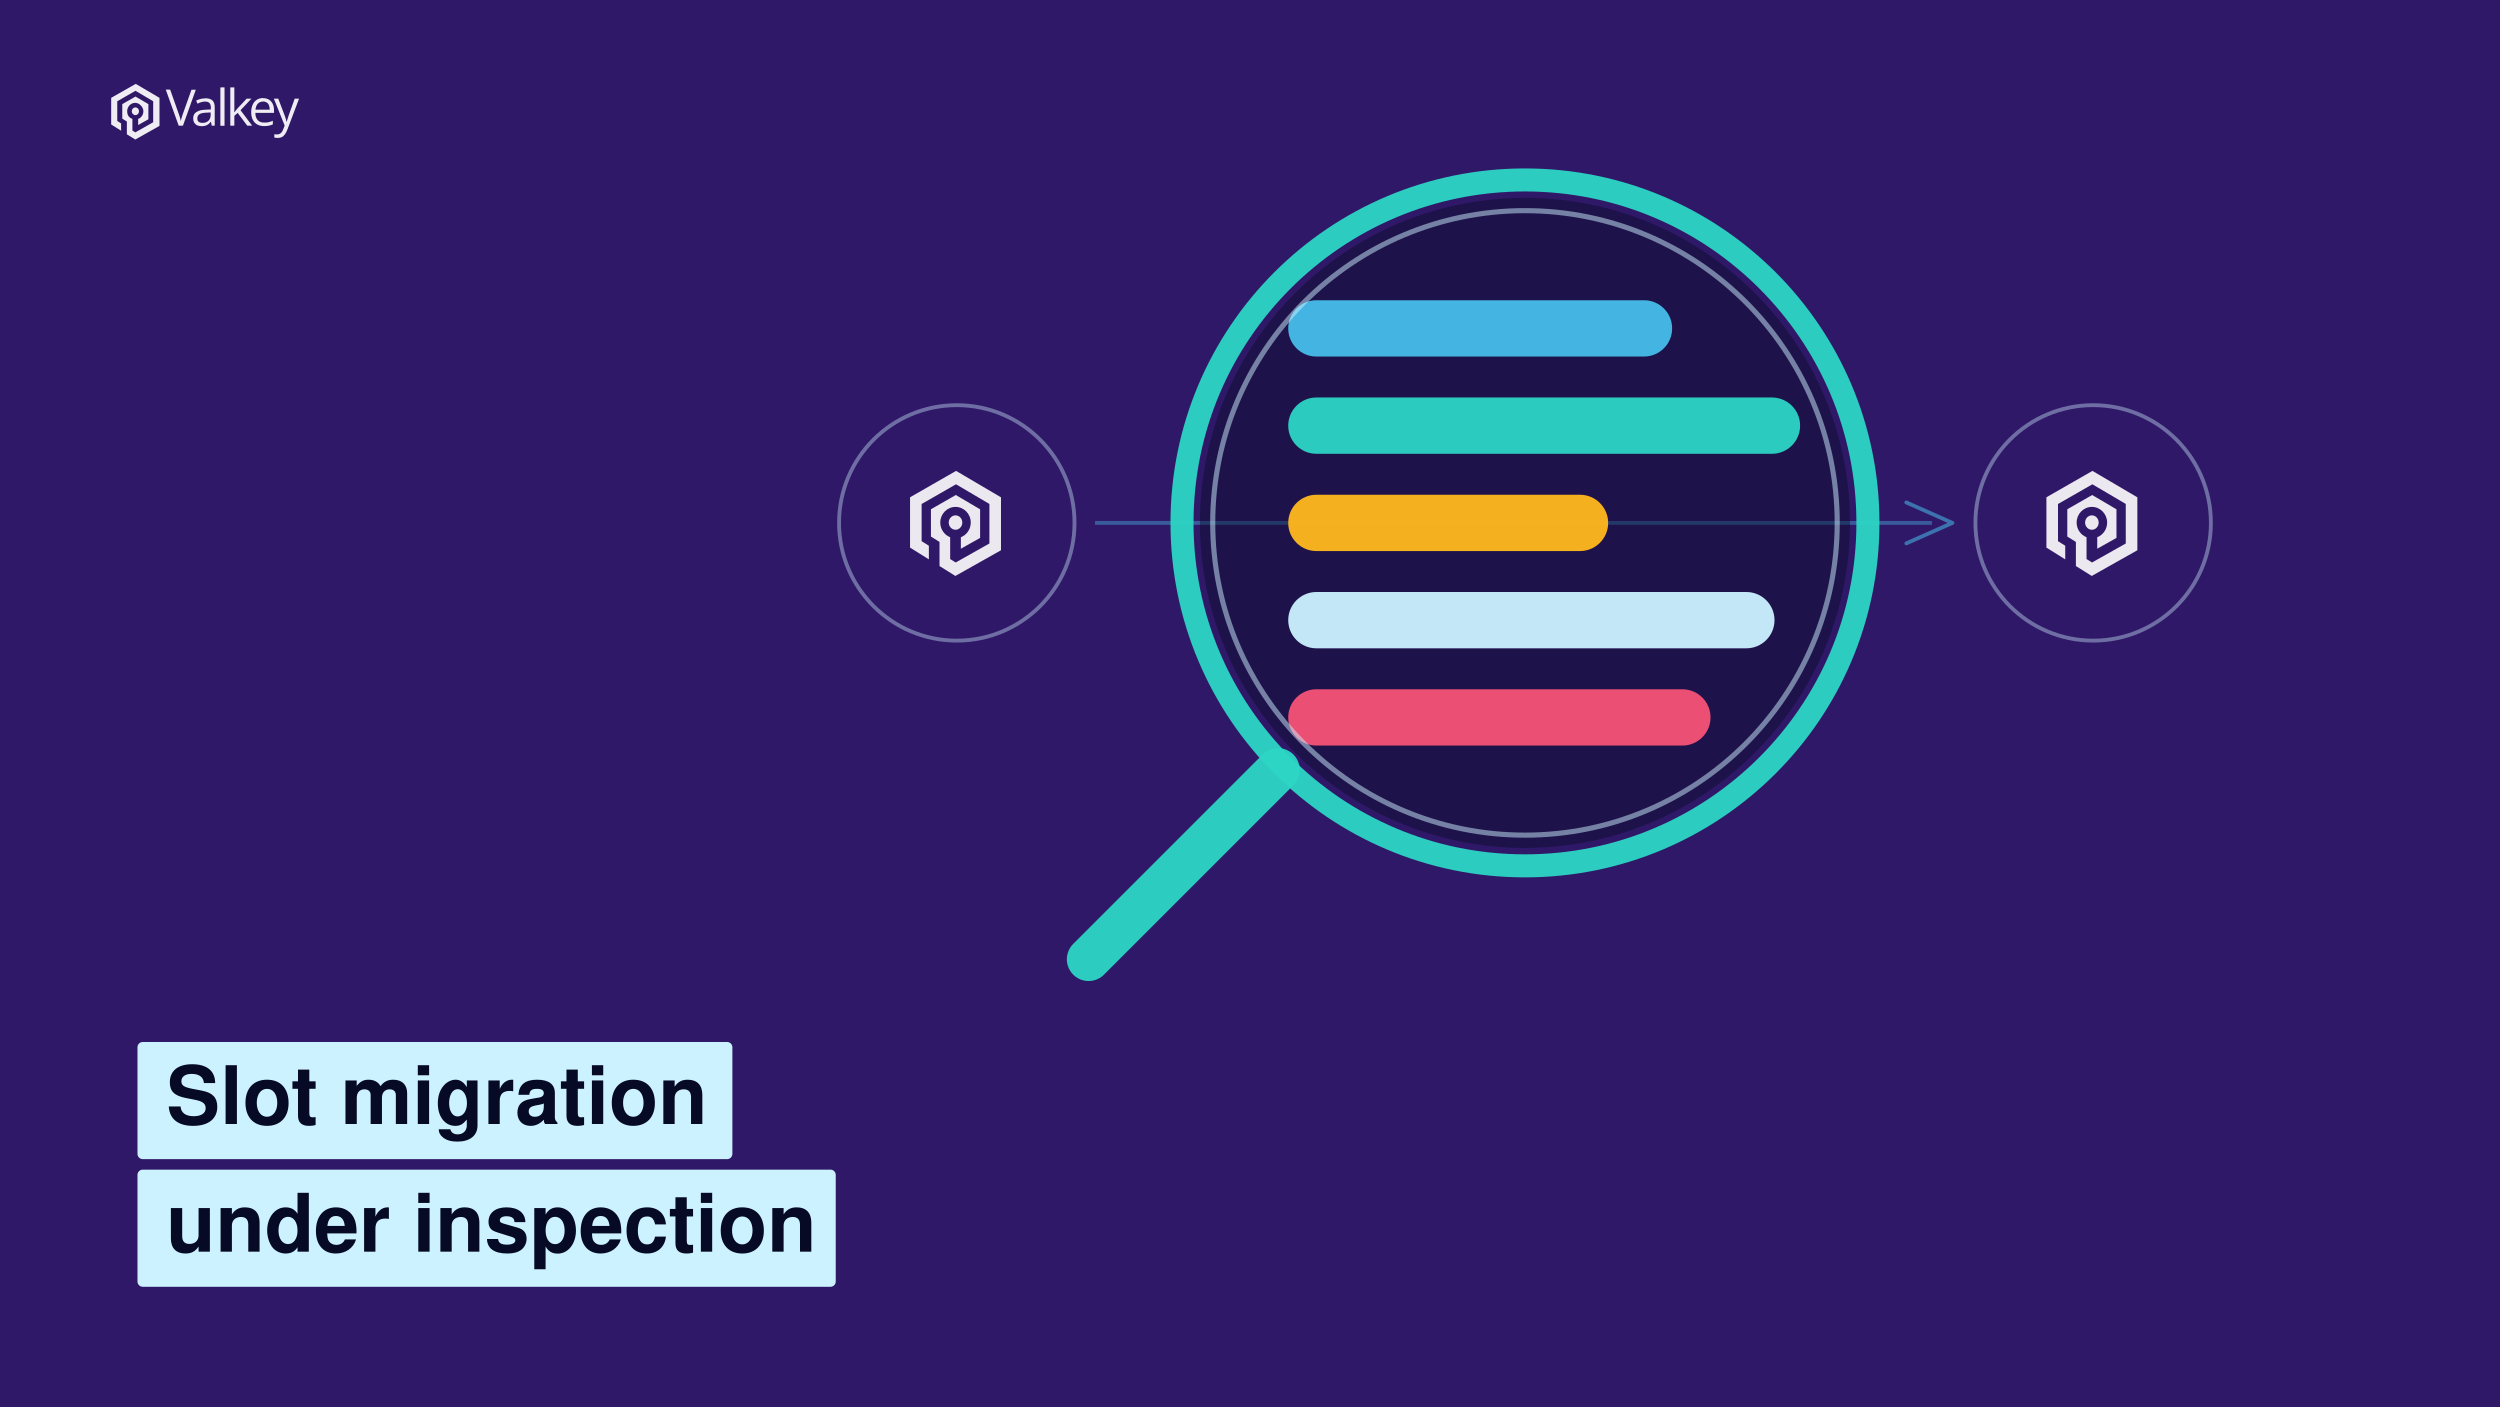
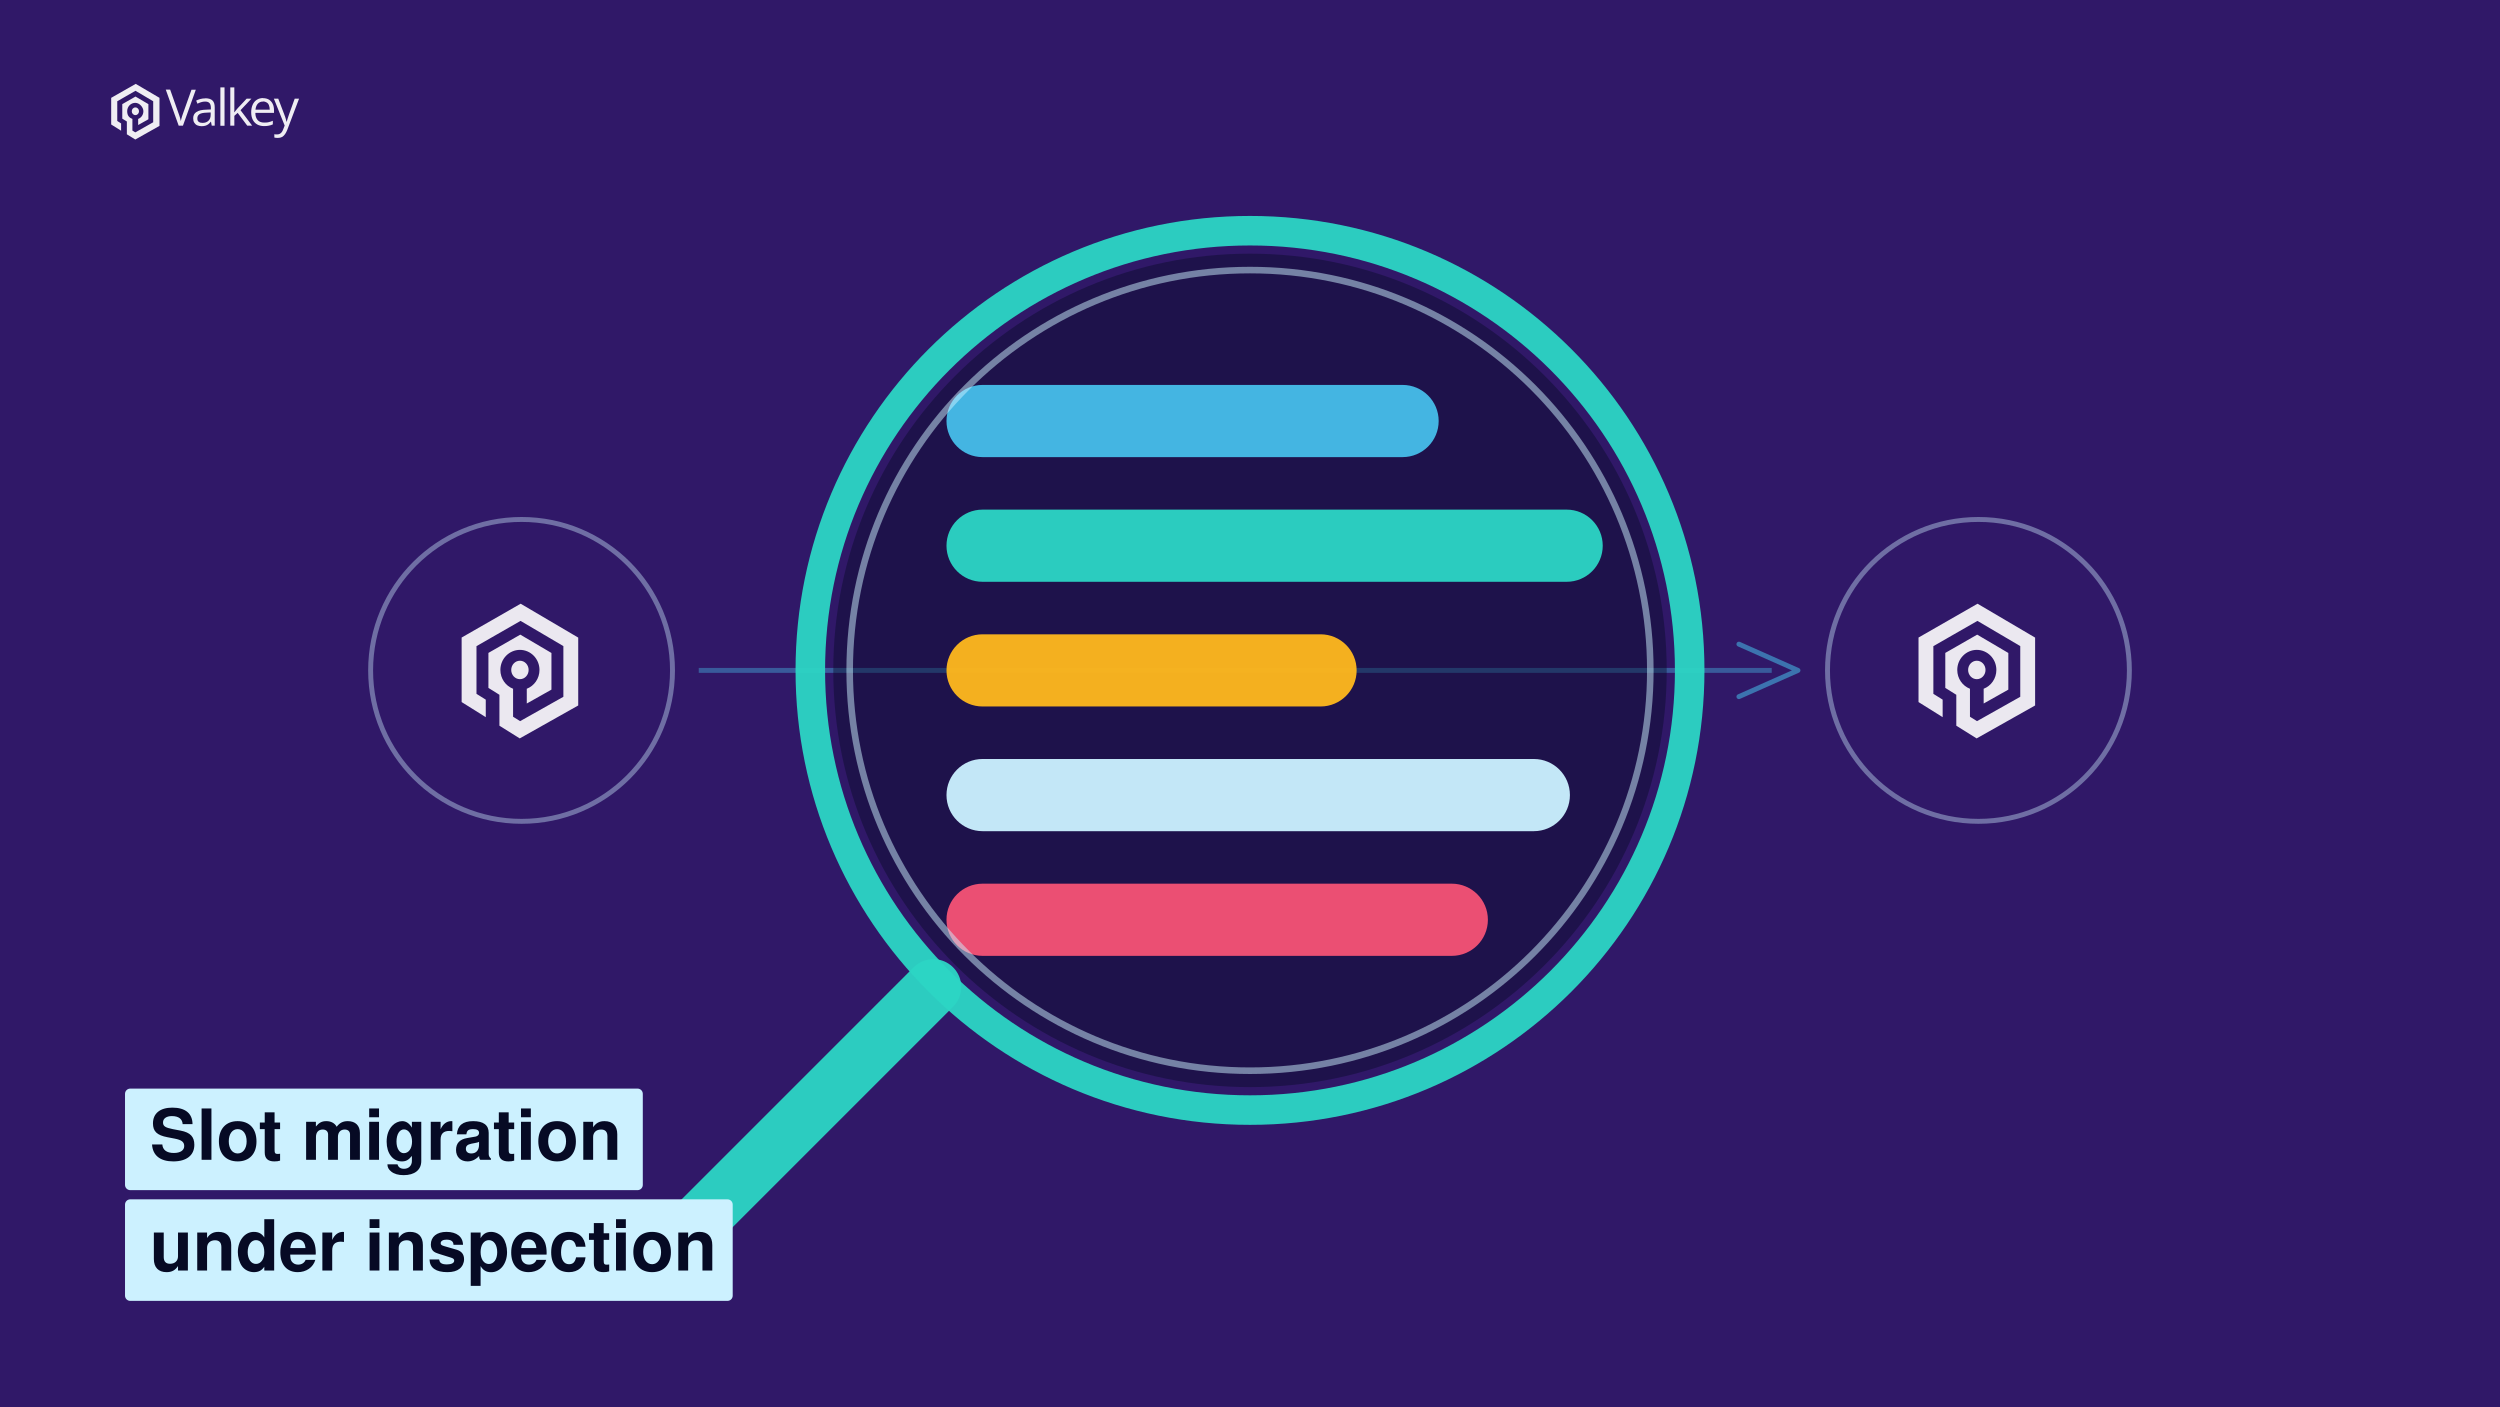
<svg xmlns="http://www.w3.org/2000/svg" width="1920" height="1080" viewBox="198.1 111.4 1523.8 857.1">
  <defs>
    <linearGradient id="sky" x1="0" y1="0" x2="0.32" y2="1">
      <stop offset="0" stop-color="#060A24" />
      <stop offset="0.48" stop-color="#171043" />
      <stop offset="1" stop-color="#301868" />
    </linearGradient>
    <radialGradient id="focus" gradientUnits="userSpaceOnUse" cx="960" cy="520" r="900">
      <stop offset="0" stop-color="#00A3E0" stop-opacity="0.42" />
      <stop offset="0.35" stop-color="#963CBD" stop-opacity="0.20" />
      <stop offset="1" stop-color="#963CBD" stop-opacity="0" />
    </radialGradient>
    <radialGradient id="vignette" gradientUnits="userSpaceOnUse" cx="960" cy="540" r="1180">
      <stop offset="0.5" stop-color="#03040F" stop-opacity="0" />
      <stop offset="1" stop-color="#03040F" stop-opacity="0.8" />
    </radialGradient>
    <radialGradient id="scrim">
      <stop offset="0" stop-color="#060A24" stop-opacity="0.72" />
      <stop offset="0.6" stop-color="#060A24" stop-opacity="0.45" />
      <stop offset="1" stop-color="#060A24" stop-opacity="0" />
    </radialGradient>
    <filter id="grain" x="0" y="0" width="100%" height="100%">
      <feTurbulence type="fractalNoise" baseFrequency="0.85" numOctaves="4" stitchTiles="stitch" />
      <feColorMatrix type="saturate" values="0" />
    </filter>
    <radialGradient id="h-cyan">
      <stop offset="0" stop-color="#46BDE9" stop-opacity="0.75" />
      <stop offset="0.4" stop-color="#46BDE9" stop-opacity="0.22" />
      <stop offset="1" stop-color="#46BDE9" stop-opacity="0" />
    </radialGradient>
    <radialGradient id="h-ice">
      <stop offset="0" stop-color="#CCF1FF" stop-opacity="0.75" />
      <stop offset="0.4" stop-color="#CCF1FF" stop-opacity="0.22" />
      <stop offset="1" stop-color="#CCF1FF" stop-opacity="0" />
    </radialGradient>
    <radialGradient id="h-mint">
      <stop offset="0" stop-color="#2CD5C4" stop-opacity="0.75" />
      <stop offset="0.4" stop-color="#2CD5C4" stop-opacity="0.22" />
      <stop offset="1" stop-color="#2CD5C4" stop-opacity="0" />
    </radialGradient>
    <radialGradient id="h-coral">
      <stop offset="0" stop-color="#F65275" stop-opacity="0.75" />
      <stop offset="0.4" stop-color="#F65275" stop-opacity="0.22" />
      <stop offset="1" stop-color="#F65275" stop-opacity="0" />
    </radialGradient>
    <radialGradient id="h-violet">
      <stop offset="0" stop-color="#963CBD" stop-opacity="0.75" />
      <stop offset="0.4" stop-color="#963CBD" stop-opacity="0.22" />
      <stop offset="1" stop-color="#963CBD" stop-opacity="0" />
    </radialGradient>
    <radialGradient id="h-gold">
      <stop offset="0" stop-color="#FFB81C" stop-opacity="0.75" />
      <stop offset="0.4" stop-color="#FFB81C" stop-opacity="0.22" />
      <stop offset="1" stop-color="#FFB81C" stop-opacity="0" />
    </radialGradient>
    <filter id="blur3" x="-70%" y="-70%" width="240%" height="240%">
      <feGaussianBlur stdDeviation="3" />
    </filter>
    <filter id="blur8" x="-70%" y="-70%" width="240%" height="240%">
      <feGaussianBlur stdDeviation="8" />
    </filter>
    <filter id="blur18" x="-70%" y="-70%" width="240%" height="240%">
      <feGaussianBlur stdDeviation="18" />
    </filter>
    <filter id="blur40" x="-70%" y="-70%" width="240%" height="240%">
      <feGaussianBlur stdDeviation="40" />
    </filter>
  </defs>
  <rect width="1920" height="1080" fill="#301868" />
-   <g transform="translate(378.8 24.5) scale(0.78)">
-     <clipPath id="lensGlass">
-       <circle cx="960" cy="520" r="254" />
-     </clipPath>
-     <g>
-       <circle cx="516" cy="520" r="92" fill="none" stroke="#CCF1FF" stroke-width="3" opacity="0.4" />
-       <g opacity="0.9">
-         <g transform="translate(478.3 477) scale(1.1781)">
-           <path d="M 13.482 60.695 L 0.998 52.884 L 0.998 19.503 L 31.528 2.001 L 61.318 19.532 L 61.318 54.645 L 31.055 71.689 L 20.548 65.116 L 20.548 51.041 L 20.548 49.12 L 14.852 45.556 L 14.852 27.453 L 31.346 17.997 L 47.464 27.482 L 47.464 46.451 L 34.703 53.638 L 34.703 45.999 C 38.529 44.526 41.274 40.739 41.274 36.27 C 41.274 30.511 36.713 25.884 31.158 25.884 C 25.603 25.884 21.042 30.511 21.042 36.27 C 21.042 40.739 23.787 44.526 27.612 45.999 L 27.612 60.474 L 31.261 62.756 L 53.635 50.155 L 53.635 23.925 L 31.477 10.885 L 8.681 23.954 L 8.681 48.629 L 13.482 51.633 L 13.482 60.695 Z M 31.158 31.498 C 33.672 31.498 35.66 33.664 35.66 36.27 C 35.66 38.877 33.672 41.043 31.158 41.043 C 28.644 41.043 26.656 38.877 26.656 36.27 C 26.656 33.664 28.644 31.498 31.158 31.498 Z" fill="#FFFFFF" fill-rule="evenodd" />
-         </g>
-       </g>
-       <circle cx="1404" cy="520" r="92" fill="none" stroke="#CCF1FF" stroke-width="3" opacity="0.4" />
-       <g opacity="0.9">
-         <g transform="translate(1366.3 477) scale(1.1781)">
-           <path d="M 13.482 60.695 L 0.998 52.884 L 0.998 19.503 L 31.528 2.001 L 61.318 19.532 L 61.318 54.645 L 31.055 71.689 L 20.548 65.116 L 20.548 51.041 L 20.548 49.12 L 14.852 45.556 L 14.852 27.453 L 31.346 17.997 L 47.464 27.482 L 47.464 46.451 L 34.703 53.638 L 34.703 45.999 C 38.529 44.526 41.274 40.739 41.274 36.27 C 41.274 30.511 36.713 25.884 31.158 25.884 C 25.603 25.884 21.042 30.511 21.042 36.27 C 21.042 40.739 23.787 44.526 27.612 45.999 L 27.612 60.474 L 31.261 62.756 L 53.635 50.155 L 53.635 23.925 L 31.477 10.885 L 8.681 23.954 L 8.681 48.629 L 13.482 51.633 L 13.482 60.695 Z M 31.158 31.498 C 33.672 31.498 35.66 33.664 35.66 36.27 C 35.66 38.877 33.672 41.043 31.158 41.043 C 28.644 41.043 26.656 38.877 26.656 36.27 C 26.656 33.664 28.644 31.498 31.158 31.498 Z" fill="#FFFFFF" fill-rule="evenodd" />
-         </g>
+   <clipPath id="lensGlass">
+     <circle cx="960" cy="520" r="254" />
+   </clipPath>
+   <g>
+     <circle cx="516" cy="520" r="92" fill="none" stroke="#CCF1FF" stroke-width="3" opacity="0.4" />
+     <g opacity="0.9">
+       <g transform="translate(478.3 477) scale(1.1781)">
+         <path d="M 13.482 60.695 L 0.998 52.884 L 0.998 19.503 L 31.528 2.001 L 61.318 19.532 L 61.318 54.645 L 31.055 71.689 L 20.548 65.116 L 20.548 51.041 L 20.548 49.12 L 14.852 45.556 L 14.852 27.453 L 31.346 17.997 L 47.464 27.482 L 47.464 46.451 L 34.703 53.638 L 34.703 45.999 C 38.529 44.526 41.274 40.739 41.274 36.27 C 41.274 30.511 36.713 25.884 31.158 25.884 C 25.603 25.884 21.042 30.511 21.042 36.27 C 21.042 40.739 23.787 44.526 27.612 45.999 L 27.612 60.474 L 31.261 62.756 L 53.635 50.155 L 53.635 23.925 L 31.477 10.885 L 8.681 23.954 L 8.681 48.629 L 13.482 51.633 L 13.482 60.695 Z M 31.158 31.498 C 33.672 31.498 35.66 33.664 35.66 36.27 C 35.66 38.877 33.672 41.043 31.158 41.043 C 28.644 41.043 26.656 38.877 26.656 36.27 C 26.656 33.664 28.644 31.498 31.158 31.498 Z" fill="#FFFFFF" fill-rule="evenodd" />
      </g>
    </g>
-     <g>
-       <line x1="624" y1="520" x2="1278" y2="520" stroke="#46BDE9" stroke-width="3" opacity="0.4" />
-       <path d="M 1258 504 L 1294 520 L 1258 536" fill="none" stroke="#46BDE9" stroke-width="3" stroke-linecap="round" stroke-linejoin="round" opacity="0.55" />
+     <circle cx="1404" cy="520" r="92" fill="none" stroke="#CCF1FF" stroke-width="3" opacity="0.4" />
+     <g opacity="0.9">
+       <g transform="translate(1366.3 477) scale(1.1781)">
+         <path d="M 13.482 60.695 L 0.998 52.884 L 0.998 19.503 L 31.528 2.001 L 61.318 19.532 L 61.318 54.645 L 31.055 71.689 L 20.548 65.116 L 20.548 51.041 L 20.548 49.12 L 14.852 45.556 L 14.852 27.453 L 31.346 17.997 L 47.464 27.482 L 47.464 46.451 L 34.703 53.638 L 34.703 45.999 C 38.529 44.526 41.274 40.739 41.274 36.27 C 41.274 30.511 36.713 25.884 31.158 25.884 C 25.603 25.884 21.042 30.511 21.042 36.27 C 21.042 40.739 23.787 44.526 27.612 45.999 L 27.612 60.474 L 31.261 62.756 L 53.635 50.155 L 53.635 23.925 L 31.477 10.885 L 8.681 23.954 L 8.681 48.629 L 13.482 51.633 L 13.482 60.695 Z M 31.158 31.498 C 33.672 31.498 35.66 33.664 35.66 36.27 C 35.66 38.877 33.672 41.043 31.158 41.043 C 28.644 41.043 26.656 38.877 26.656 36.27 C 26.656 33.664 28.644 31.498 31.158 31.498 Z" fill="#FFFFFF" fill-rule="evenodd" />
+       </g>
    </g>
-     <line x1="767" y1="713" x2="619" y2="861" stroke="#2CD5C4" stroke-width="34" stroke-linecap="round" opacity="0.95" />
-     <circle cx="960" cy="520" r="254" fill="#060A24" fill-opacity="0.42" />
-     <g clip-path="url(#lensGlass)">
-       <rect x="775" y="346" width="300" height="44" rx="22" fill="#46BDE9" opacity="0.95" />
-       <rect x="775" y="422" width="400" height="44" rx="22" fill="#2CD5C4" opacity="0.95" />
-       <rect x="775" y="498" width="250" height="44" rx="22" fill="#FFB81C" opacity="0.95" />
-       <rect x="775" y="574" width="380" height="44" rx="22" fill="#CCF1FF" opacity="0.95" />
-       <rect x="775" y="650" width="330" height="44" rx="22" fill="#F65275" opacity="0.95" />
-     </g>
-     <circle cx="960" cy="520" r="268" fill="none" stroke="#2CD5C4" stroke-width="18" opacity="0.95" />
-     <circle cx="960" cy="520" r="244" fill="none" stroke="#CCF1FF" stroke-width="4" opacity="0.5" />
  </g>
+   <g>
+     <line x1="624" y1="520" x2="1278" y2="520" stroke="#46BDE9" stroke-width="3" opacity="0.4" />
+     <path d="M 1258 504 L 1294 520 L 1258 536" fill="none" stroke="#46BDE9" stroke-width="3" stroke-linecap="round" stroke-linejoin="round" opacity="0.55" />
+   </g>
+   <line x1="767" y1="713" x2="619" y2="861" stroke="#2CD5C4" stroke-width="34" stroke-linecap="round" opacity="0.95" />
+   <circle cx="960" cy="520" r="254" fill="#060A24" fill-opacity="0.42" />
+   <g clip-path="url(#lensGlass)">
+     <rect x="775" y="346" width="300" height="44" rx="22" fill="#46BDE9" opacity="0.95" />
+     <rect x="775" y="422" width="400" height="44" rx="22" fill="#2CD5C4" opacity="0.95" />
+     <rect x="775" y="498" width="250" height="44" rx="22" fill="#FFB81C" opacity="0.95" />
+     <rect x="775" y="574" width="380" height="44" rx="22" fill="#CCF1FF" opacity="0.95" />
+     <rect x="775" y="650" width="330" height="44" rx="22" fill="#F65275" opacity="0.95" />
+   </g>
+   <circle cx="960" cy="520" r="268" fill="none" stroke="#2CD5C4" stroke-width="18" opacity="0.95" />
+   <circle cx="960" cy="520" r="244" fill="none" stroke="#CCF1FF" stroke-width="4" opacity="0.5" />
  <g opacity="0.92">
    <g transform="translate(262.1 158.6) scale(0.64992)">
      <path d="M15.2,50l-9.4-5.9v-25L28.8,6l22.3,13.1v26.3l-22.7,12.8-7.9-4.9v-12l-4.3-2.7v-13.6l12.4-7.1,12.1,7.1v14.2l-9.6,5.4v-5.7c2.9-1.1,4.9-3.9,4.9-7.3s-3.4-7.8-7.6-7.8-7.6,3.5-7.6,7.8,2.1,6.2,4.9,7.3v10.9l2.7,1.7,16.8-9.5v-19.7l-16.6-9.8-17.1,9.8v18.5l3.6,2.3v6.8ZM28.5,28.1c1.9,0,3.4,1.6,3.4,3.6s-1.5,3.6-3.4,3.6-3.4-1.6-3.4-3.6,1.5-3.6,3.4-3.6Z" fill="#FFFFFF" fill-rule="evenodd" />
      <path d="M85.2,11.4l-12.1,33.8h-4l-12.1-33.8h4.1l7.9,22.3c.3.9.6,1.8.9,2.6.3.8.5,1.6.7,2.4.2.8.4,1.5.5,2.2.2-.7.3-1.4.5-2.2.2-.8.4-1.6.7-2.4.3-.8.6-1.7.9-2.6l7.9-22.2h4.2Z" fill="#FFFFFF" />
      <path d="M94,19.5c3,0,5.3.7,6.7,2,1.5,1.4,2.2,3.5,2.2,6.5v17.2h-2.8l-.7-3.7h-.2c-.7.9-1.4,1.7-2.2,2.3-.8.6-1.7,1.1-2.7,1.4-1,.3-2.2.5-3.7.5s-2.9-.3-4.1-.8c-1.2-.5-2.1-1.4-2.8-2.5-.7-1.1-1-2.5-1-4.2,0-2.5,1-4.5,3-5.8,2-1.4,5.1-2.1,9.2-2.2l4.4-.2v-1.5c0-2.2-.5-3.7-1.4-4.6-.9-.9-2.3-1.3-4-1.3-1.3,0-2.6.2-3.8.6-1.2.4-2.3.8-3.4,1.4l-1.2-2.9c1.1-.6,2.5-1.1,3.9-1.5,1.5-.4,3-.6,4.7-.6h0ZM99.1,32.8l-3.9.2c-3.2.1-5.4.6-6.7,1.5s-1.9,2.2-1.9,3.9.4,2.5,1.3,3.2c.9.7,2,1,3.5,1,2.3,0,4.1-.6,5.5-1.9s2.2-3.1,2.2-5.6v-2.3Z" fill="#FFFFFF" />
      <path d="M112.1,45.3h-3.9V9.3h3.9v36Z" fill="#FFFFFF" />
      <path d="M121.3,9.3v18.7c0,.6,0,1.4,0,2.3,0,.9,0,1.7-.1,2.3h.2c.3-.4.8-1,1.4-1.8.6-.8,1.2-1.4,1.6-1.9l8.4-9h4.5l-10.2,10.8,10.9,14.5h-4.6l-9-12-3.1,2.8v9.2h-3.8V9.3h3.8Z" fill="#FFFFFF" />
      <path d="M148.2,19.4c2.2,0,4,.5,5.6,1.4,1.5,1,2.7,2.3,3.5,4,.8,1.7,1.2,3.7,1.2,6v2.4h-17.5c0,3,.8,5.2,2.2,6.8s3.5,2.3,6.1,2.3,3-.1,4.3-.4c1.2-.3,2.5-.7,3.8-1.3v3.4c-1.3.6-2.6,1-3.8,1.2-1.2.3-2.7.4-4.4.4-2.4,0-4.6-.5-6.4-1.5-1.8-1-3.2-2.5-4.2-4.4-1-1.9-1.5-4.3-1.5-7.1,0-2.7.5-5.1,1.4-7.1.9-2,2.2-3.5,3.9-4.6,1.7-1.1,3.7-1.6,5.9-1.6h0ZM148.2,22.6c-2.1,0-3.7.7-4.9,2-1.2,1.3-1.9,3.2-2.2,5.6h13.4c0-1.5-.3-2.8-.7-4-.4-1.2-1.1-2.1-2.1-2.7-.9-.6-2.1-1-3.6-1Z" fill="#FFFFFF" />
      <path d="M158.4,19.9h4.1l5.6,14.7c.3.9.6,1.7.9,2.5.3.8.5,1.5.7,2.3.2.7.4,1.4.5,2.1h.2c.2-.8.5-1.8.9-3,.4-1.3.8-2.6,1.3-3.9l5.3-14.7h4.1l-11,29.1c-.6,1.6-1.3,2.9-2.1,4.1-.8,1.2-1.7,2-2.8,2.7-1.1.6-2.5.9-4,.9s-1.4,0-1.9-.1c-.6,0-1-.2-1.4-.3v-3.1c.3,0,.7.1,1.2.2.5,0,1,0,1.5,0,1,0,1.8-.2,2.5-.6.7-.4,1.3-.9,1.8-1.6.5-.7.9-1.5,1.3-2.5l1.4-3.6-10.2-25.4Z" fill="#FFFFFF" />
    </g>
  </g>
  <g>
-     <rect x="281.9" y="746.5" width="362.6" height="71.4" rx="3.2" fill="#CCF1FF" />
-     <text x="299.4" y="796.5" fill="#060A24" font-family="Helvetica Neue, Helvetica, Arial, sans-serif" font-size="49.2" font-weight="600">Slot migration</text>
-     <rect x="281.9" y="824.3" width="425.6" height="71.4" rx="3.2" fill="#CCF1FF" />
-     <text x="299.4" y="874.3" fill="#060A24" font-family="Helvetica Neue, Helvetica, Arial, sans-serif" font-size="49.2" font-weight="600">under inspection</text>
+     <rect x="274.3" y="774.9" width="315.6" height="61.9" rx="3.2" fill="#CCF1FF" />
+     <text x="289.4" y="818.3" fill="#060A24" font-family="Helvetica Neue, Helvetica, Arial, sans-serif" font-size="42.9" font-weight="600">Slot migration</text>
+     <rect x="274.3" y="842.4" width="370.4" height="61.9" rx="3.2" fill="#CCF1FF" />
+     <text x="289.4" y="885.8" fill="#060A24" font-family="Helvetica Neue, Helvetica, Arial, sans-serif" font-size="42.9" font-weight="600">under inspection</text>
  </g>
</svg>
